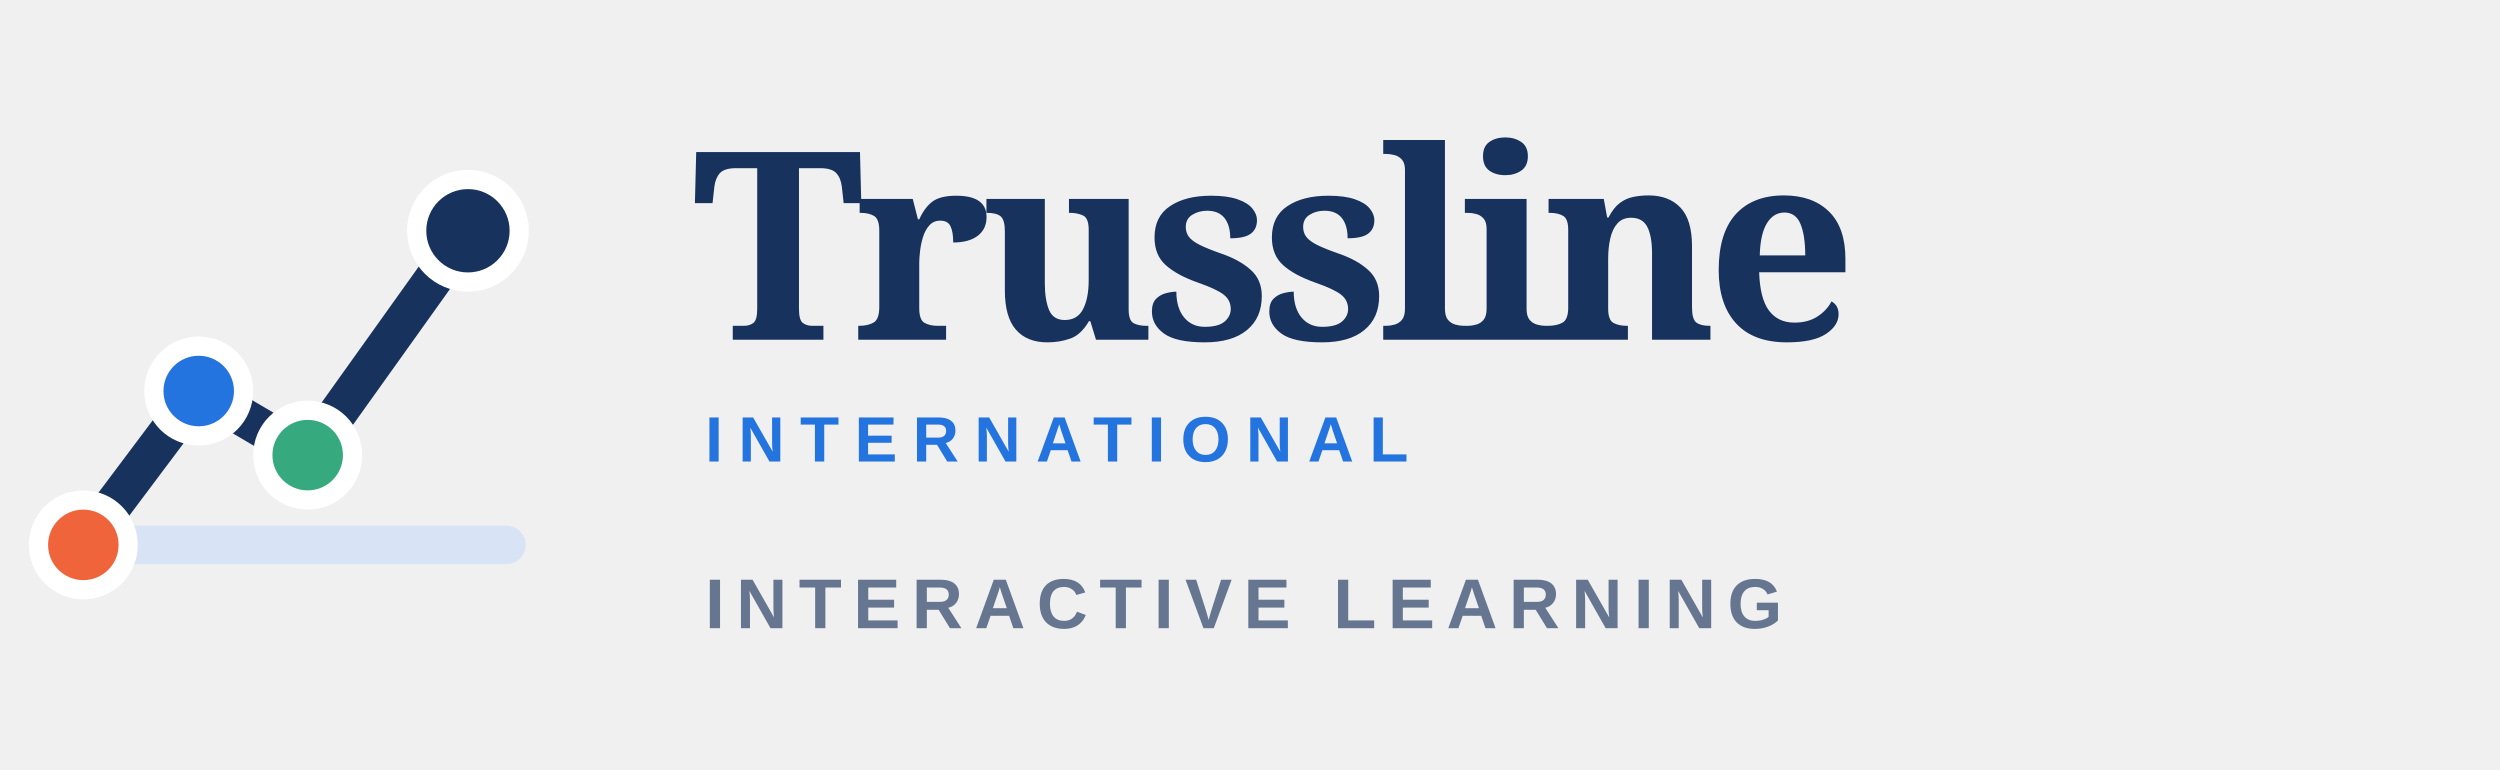
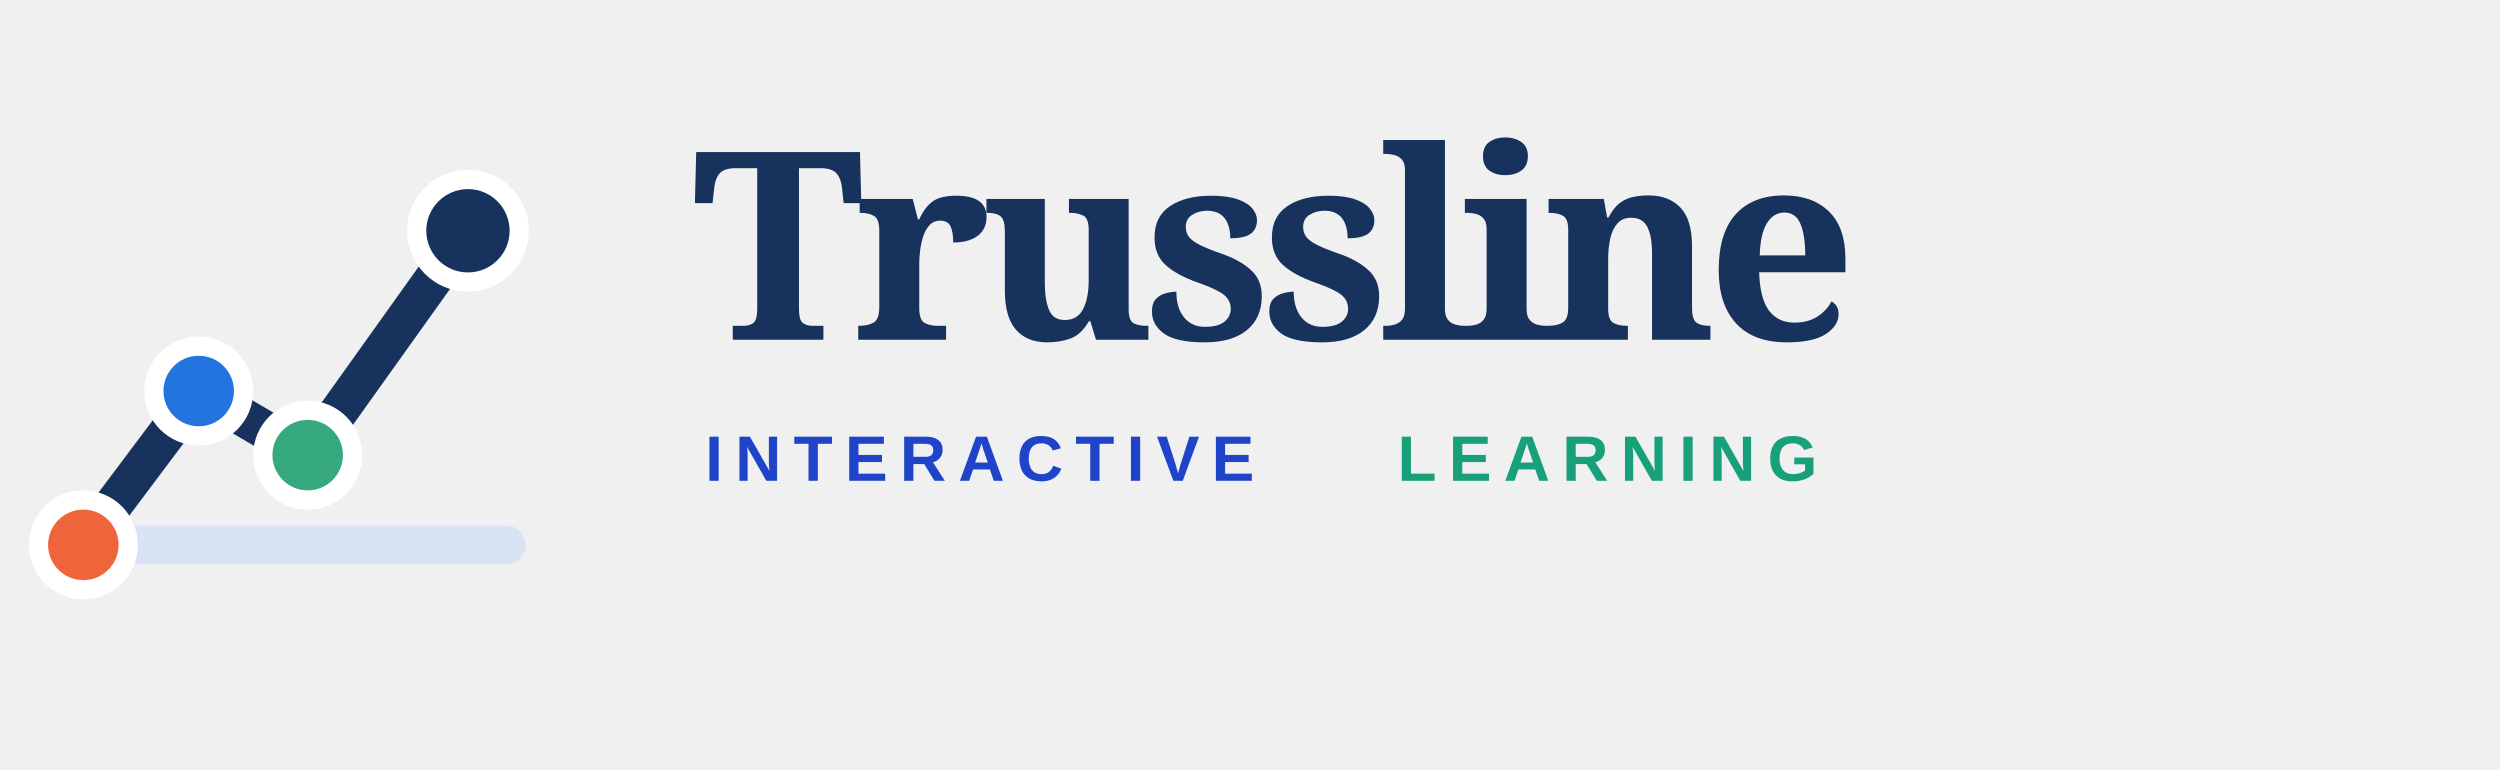
<svg xmlns="http://www.w3.org/2000/svg" viewBox="0 0 390 120" role="img" aria-labelledby="title desc">
  <g transform="translate(5 18)" fill="none" stroke-linecap="round" stroke-linejoin="round">
    <path d="M8 67 26 43l17 10 25-35" stroke="#17325d" stroke-width="6" />
    <path d="M8 67h66" stroke="#d8e3f5" stroke-width="6" />
    <circle cx="8" cy="67" r="7" fill="#f0643b" stroke="white" stroke-width="3" />
    <circle cx="26" cy="43" r="7" fill="#2474df" stroke="white" stroke-width="3" />
    <circle cx="43" cy="53" r="7" fill="#36a97f" stroke="white" stroke-width="3" />
    <circle cx="68" cy="18" r="8" fill="#17325d" stroke="white" stroke-width="3" />
  </g>
  <text x="108" y="53" fill="#17325d" font-family="Georgia,serif" font-size="41" font-weight="700" letter-spacing="-1.7">Trussline</text>
-   <text x="110" y="72" fill="#2474df" font-family="Arial,sans-serif" font-size="10" font-weight="800" letter-spacing="2.4">INTERNATIONAL</text>
-   <text x="110" y="98" fill="#667690" font-family="Arial,sans-serif" font-size="11" font-weight="700" letter-spacing="1.8">INTERACTIVE LEARNING</text>
+   <text x="110" y="75" fill="#1F44C9" font-family="Arial,sans-serif" font-size="10" font-weight="800" letter-spacing="1.9">INTERACTIVE</text>
+   <text x="218" y="75" fill="#17A07A" font-family="Arial,sans-serif" font-size="10" font-weight="800" letter-spacing="1.9">LEARNING</text>
</svg>
